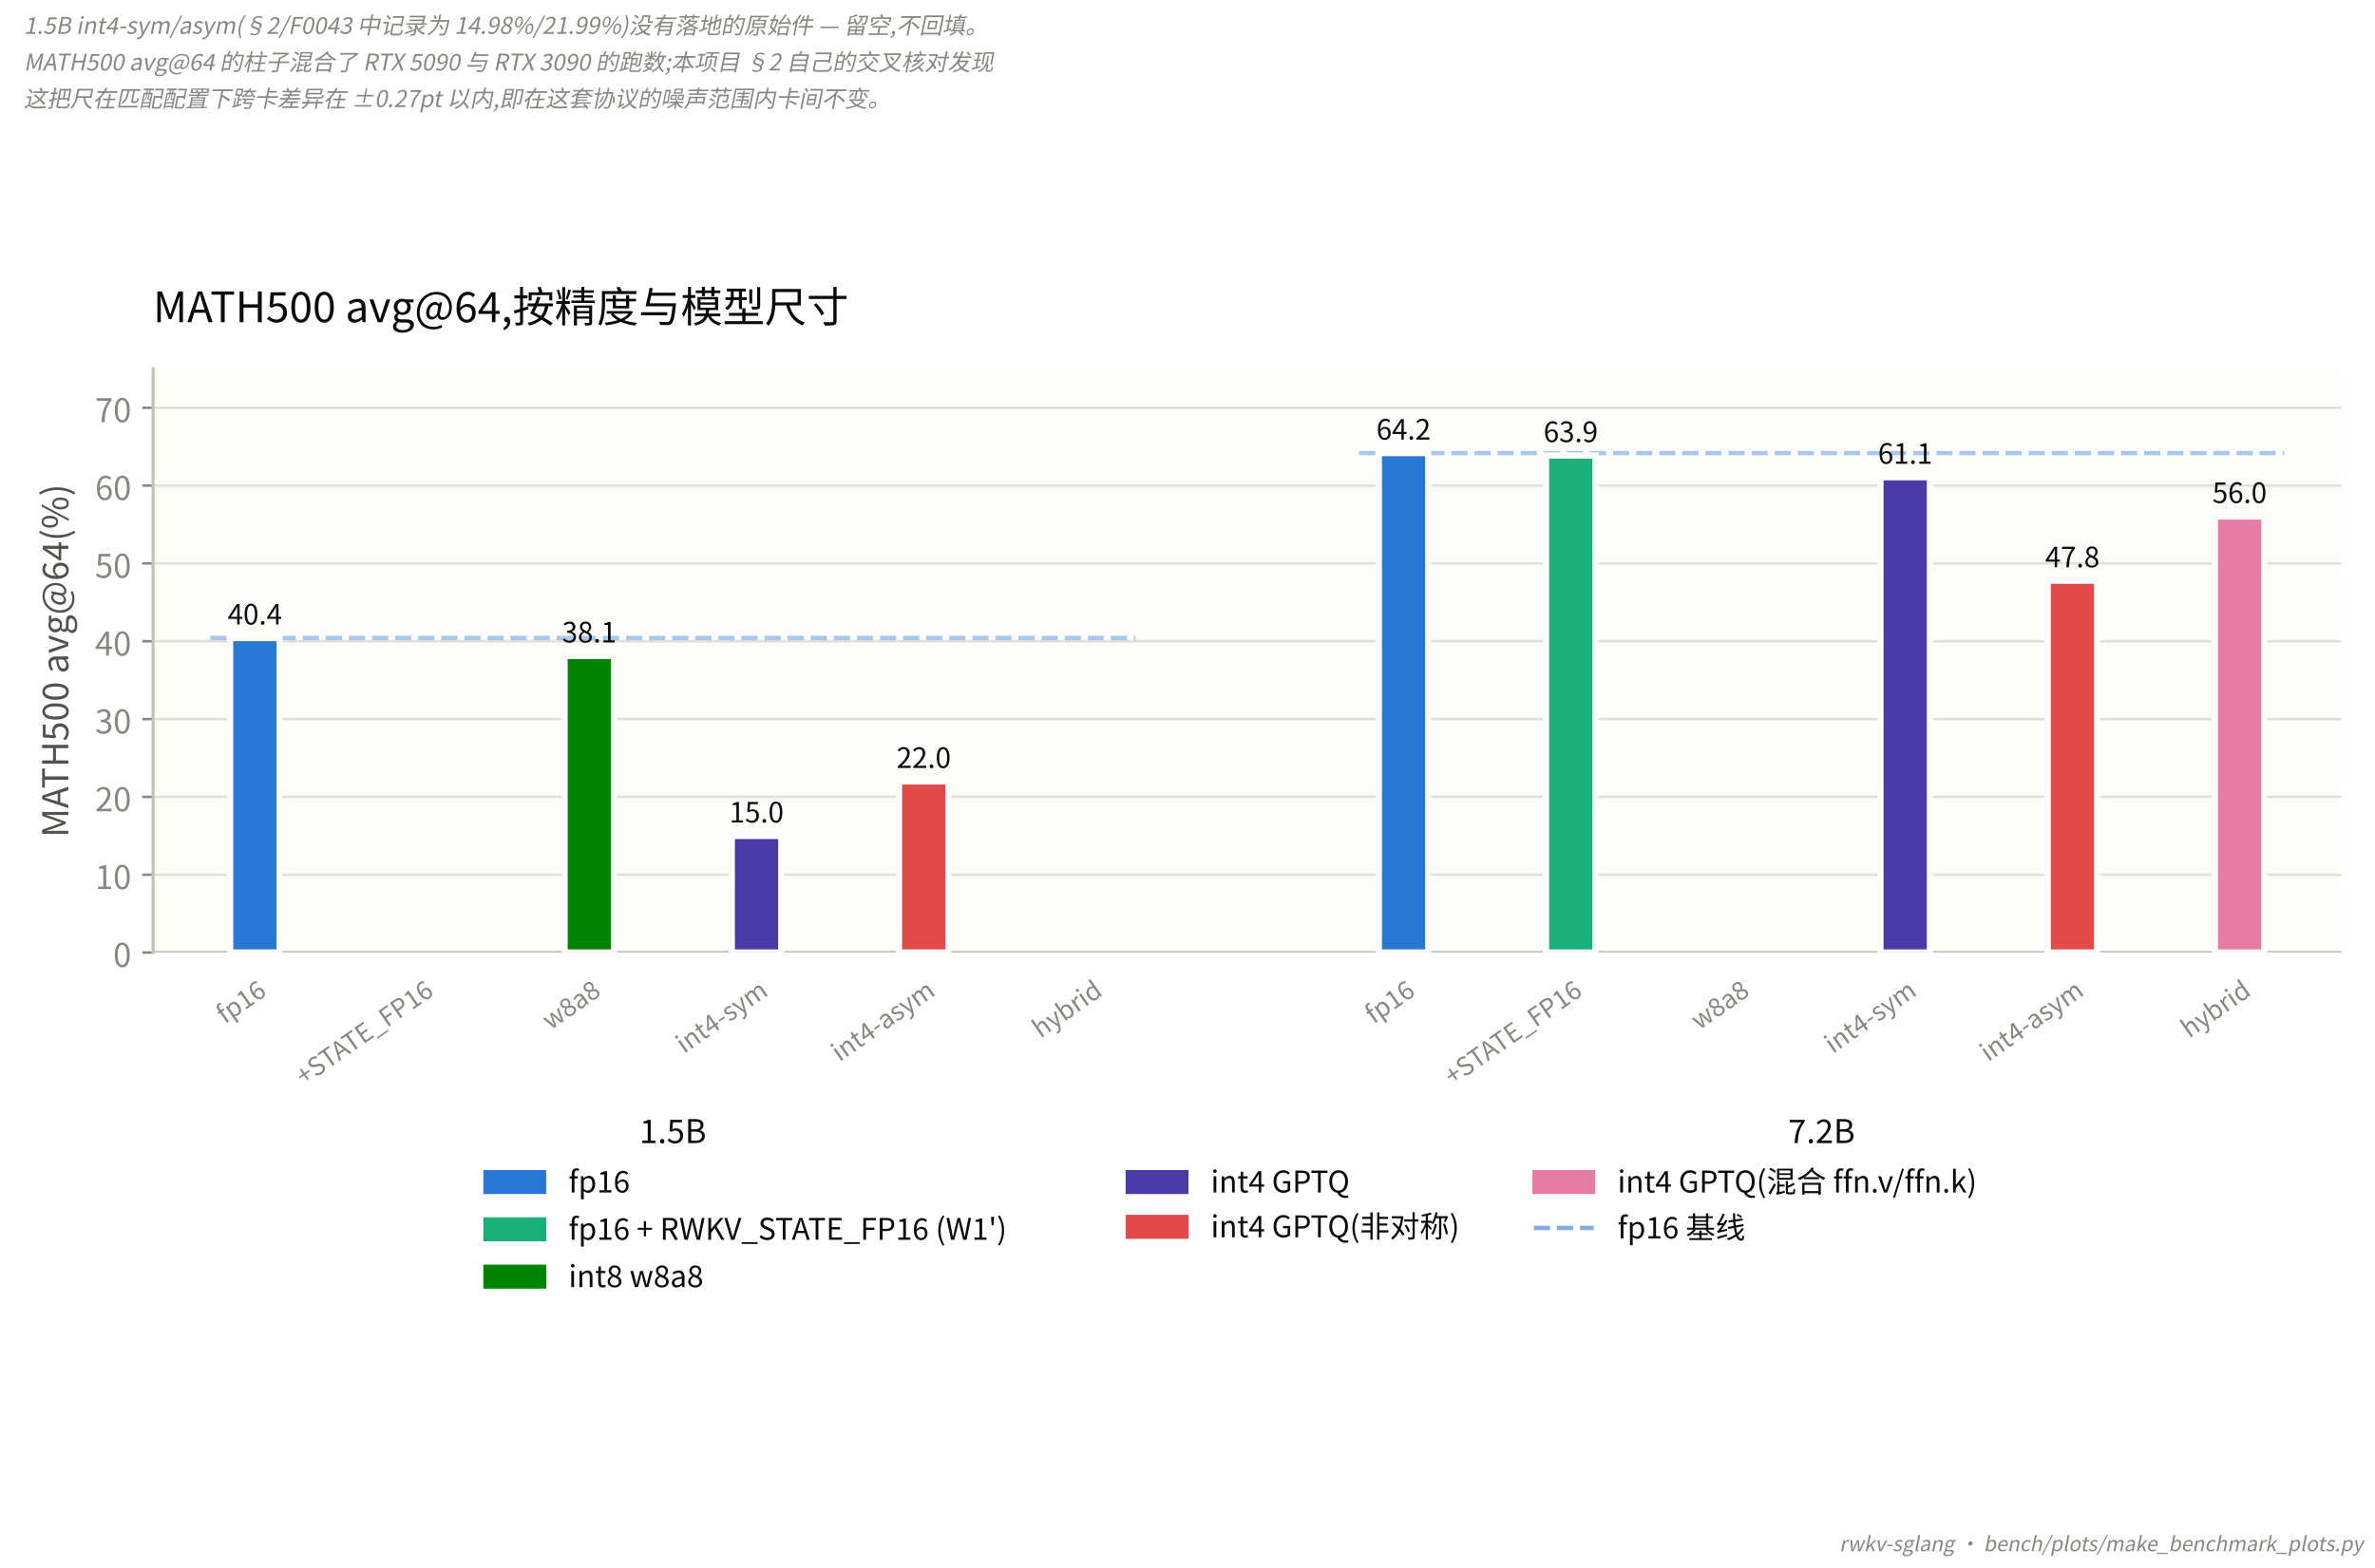
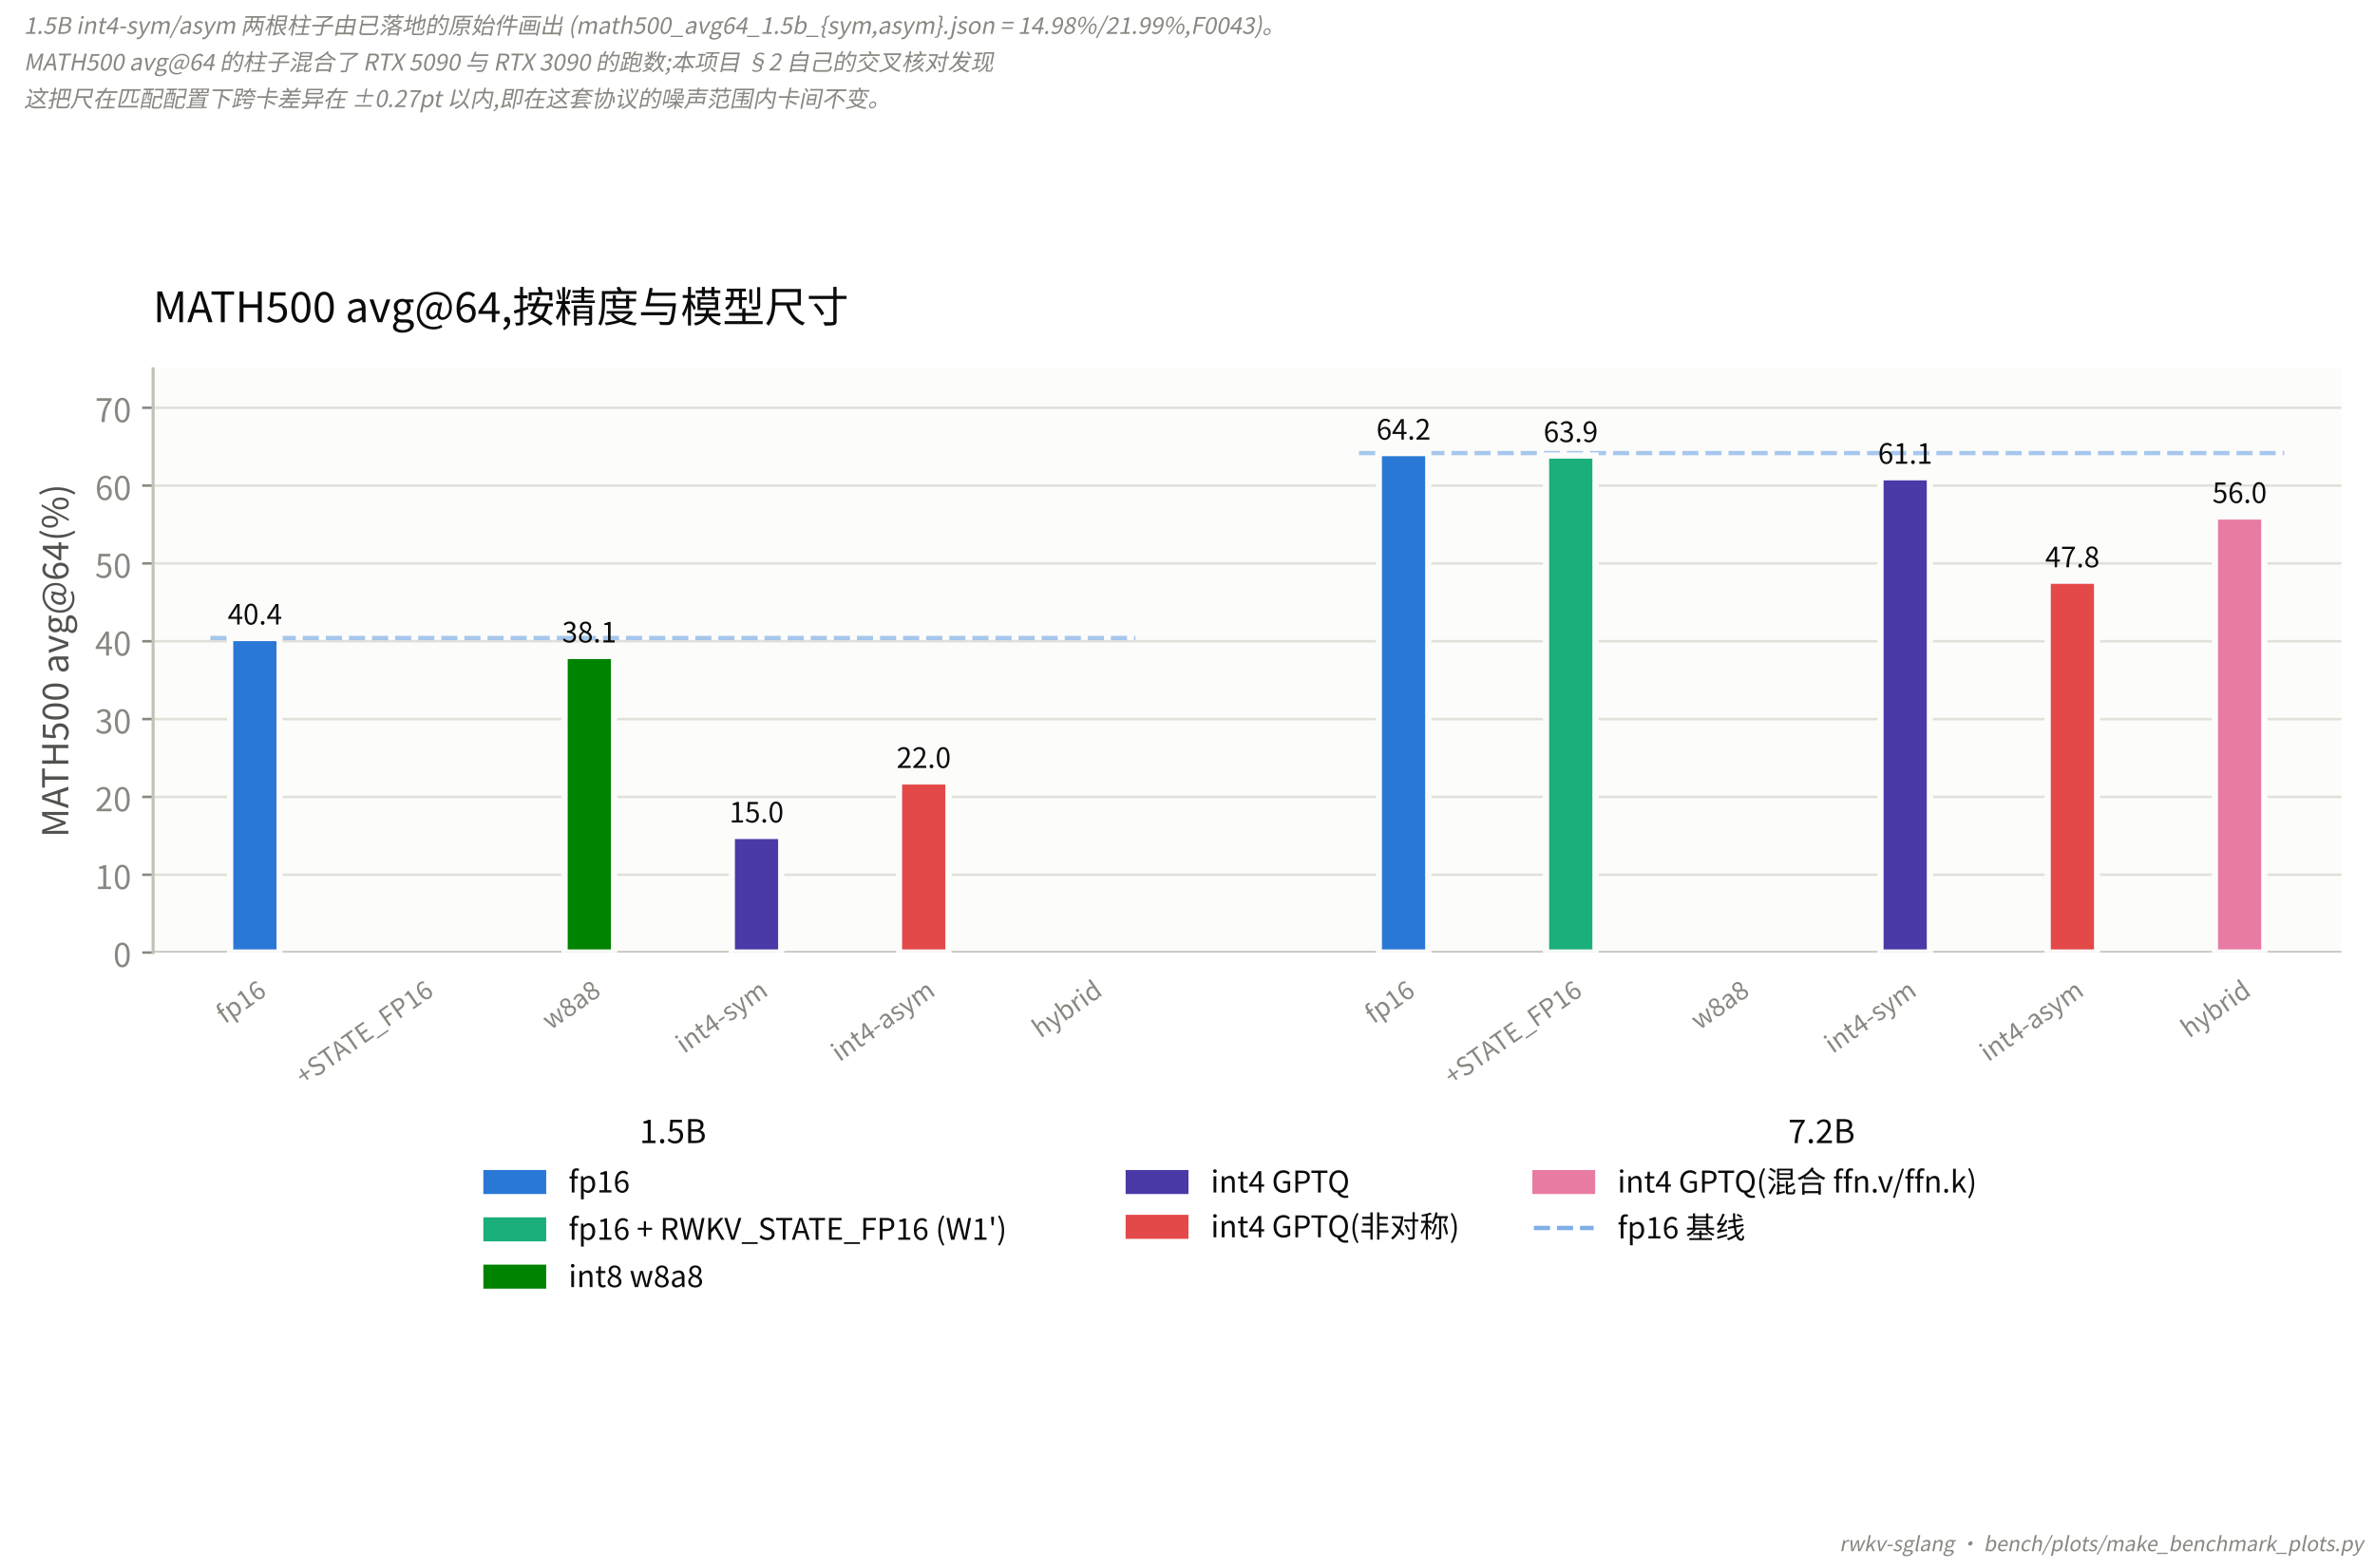
<svg xmlns="http://www.w3.org/2000/svg" xmlns:xlink="http://www.w3.org/1999/xlink" width="763.2pt" height="504pt" viewBox="0 0 763.2 504" version="1.1">
  <defs>
    <style type="text/css">*{stroke-linejoin: round; stroke-linecap: butt}</style>
  </defs>
  <g id="figure_1">
    <g id="patch_1">
      <path d="M 0 504  L 763.2 504  L 763.2 0  L 0 0  z " style="fill: #ffffff" />
    </g>
    <g id="axes_1">
      <g id="patch_2">
        <path d="M 49.2 306.184  L 752.4 306.184  L 752.4 118.567  L 49.2 118.567  z " style="fill: #fcfcfb" />
      </g>
      <g id="matplotlib.axis_1">
        <g id="xtick_1">
          <g id="line2d_1" />
          <g id="text_1">
            <text style="font-size: 10.5px; font-family: 'PingFang SC', 'Noto Sans CJK SC', 'Noto Sans SC', 'Microsoft YaHei', 'Hiragino Sans GB', 'Heiti SC', 'DejaVu Sans', sans-serif; text-anchor: middle; fill: #0b0b0b" x="216.239" y="367.424" transform="rotate(-0 216.2392 367.4239)">1.5B</text>
          </g>
        </g>
        <g id="xtick_2">
          <g id="line2d_2" />
          <g id="text_2">
            <text style="font-size: 10.5px; font-family: 'PingFang SC', 'Noto Sans CJK SC', 'Noto Sans SC', 'Microsoft YaHei', 'Hiragino Sans GB', 'Heiti SC', 'DejaVu Sans', sans-serif; text-anchor: middle; fill: #0b0b0b" x="585.361" y="367.424" transform="rotate(-0 585.3608 367.4239)">7.2B</text>
          </g>
        </g>
      </g>
      <g id="matplotlib.axis_2">
        <g id="ytick_1">
          <g id="line2d_3">
            <path d="M 49.2 306.184  L 752.4 306.184  " clip-path="url(#p8578e3d688)" style="fill: none; stroke: #e1e0d9; stroke-width: 0.8; stroke-linecap: square" />
          </g>
          <g id="line2d_4">
            <defs>
              <path id="m2408b4e9f9" d="M 0 0  L -3.5 0  " style="stroke: #898781; stroke-width: 0.8" />
            </defs>
            <g>
              <use xlink:href="#m2408b4e9f9" x="49.2" y="306.184" style="fill: #898781; stroke: #898781; stroke-width: 0.8" />
            </g>
          </g>
          <g id="text_3">
            <text style="font-size: 10.5px; font-family: 'PingFang SC', 'Noto Sans CJK SC', 'Noto Sans SC', 'Microsoft YaHei', 'Hiragino Sans GB', 'Heiti SC', 'DejaVu Sans', sans-serif; text-anchor: end; fill: #898781" x="42.2" y="310.804" transform="rotate(-0 42.2 310.8039)">0</text>
          </g>
        </g>
        <g id="ytick_2">
          <g id="line2d_5">
            <path d="M 49.2 281.168  L 752.4 281.168  " clip-path="url(#p8578e3d688)" style="fill: none; stroke: #e1e0d9; stroke-width: 0.8; stroke-linecap: square" />
          </g>
          <g id="line2d_6">
            <g>
              <use xlink:href="#m2408b4e9f9" x="49.2" y="281.168" style="fill: #898781; stroke: #898781; stroke-width: 0.8" />
            </g>
          </g>
          <g id="text_4">
            <text style="font-size: 10.5px; font-family: 'PingFang SC', 'Noto Sans CJK SC', 'Noto Sans SC', 'Microsoft YaHei', 'Hiragino Sans GB', 'Heiti SC', 'DejaVu Sans', sans-serif; text-anchor: end; fill: #898781" x="42.2" y="285.788" transform="rotate(-0 42.2 285.7884)">10</text>
          </g>
        </g>
        <g id="ytick_3">
          <g id="line2d_7">
            <path d="M 49.2 256.153  L 752.4 256.153  " clip-path="url(#p8578e3d688)" style="fill: none; stroke: #e1e0d9; stroke-width: 0.8; stroke-linecap: square" />
          </g>
          <g id="line2d_8">
            <g>
              <use xlink:href="#m2408b4e9f9" x="49.2" y="256.153" style="fill: #898781; stroke: #898781; stroke-width: 0.8" />
            </g>
          </g>
          <g id="text_5">
            <text style="font-size: 10.5px; font-family: 'PingFang SC', 'Noto Sans CJK SC', 'Noto Sans SC', 'Microsoft YaHei', 'Hiragino Sans GB', 'Heiti SC', 'DejaVu Sans', sans-serif; text-anchor: end; fill: #898781" x="42.2" y="260.773" transform="rotate(-0 42.2 260.7729)">20</text>
          </g>
        </g>
        <g id="ytick_4">
          <g id="line2d_9">
            <path d="M 49.2 231.137  L 752.4 231.137  " clip-path="url(#p8578e3d688)" style="fill: none; stroke: #e1e0d9; stroke-width: 0.8; stroke-linecap: square" />
          </g>
          <g id="line2d_10">
            <g>
              <use xlink:href="#m2408b4e9f9" x="49.2" y="231.137" style="fill: #898781; stroke: #898781; stroke-width: 0.8" />
            </g>
          </g>
          <g id="text_6">
            <text style="font-size: 10.5px; font-family: 'PingFang SC', 'Noto Sans CJK SC', 'Noto Sans SC', 'Microsoft YaHei', 'Hiragino Sans GB', 'Heiti SC', 'DejaVu Sans', sans-serif; text-anchor: end; fill: #898781" x="42.2" y="235.757" transform="rotate(-0 42.2 235.7573)">30</text>
          </g>
        </g>
        <g id="ytick_5">
          <g id="line2d_11">
            <path d="M 49.2 206.122  L 752.4 206.122  " clip-path="url(#p8578e3d688)" style="fill: none; stroke: #e1e0d9; stroke-width: 0.8; stroke-linecap: square" />
          </g>
          <g id="line2d_12">
            <g>
              <use xlink:href="#m2408b4e9f9" x="49.2" y="206.122" style="fill: #898781; stroke: #898781; stroke-width: 0.8" />
            </g>
          </g>
          <g id="text_7">
            <text style="font-size: 10.5px; font-family: 'PingFang SC', 'Noto Sans CJK SC', 'Noto Sans SC', 'Microsoft YaHei', 'Hiragino Sans GB', 'Heiti SC', 'DejaVu Sans', sans-serif; text-anchor: end; fill: #898781" x="42.2" y="210.742" transform="rotate(-0 42.2 210.7418)">40</text>
          </g>
        </g>
        <g id="ytick_6">
          <g id="line2d_13">
            <path d="M 49.2 181.106  L 752.4 181.106  " clip-path="url(#p8578e3d688)" style="fill: none; stroke: #e1e0d9; stroke-width: 0.8; stroke-linecap: square" />
          </g>
          <g id="line2d_14">
            <g>
              <use xlink:href="#m2408b4e9f9" x="49.2" y="181.106" style="fill: #898781; stroke: #898781; stroke-width: 0.8" />
            </g>
          </g>
          <g id="text_8">
            <text style="font-size: 10.5px; font-family: 'PingFang SC', 'Noto Sans CJK SC', 'Noto Sans SC', 'Microsoft YaHei', 'Hiragino Sans GB', 'Heiti SC', 'DejaVu Sans', sans-serif; text-anchor: end; fill: #898781" x="42.2" y="185.726" transform="rotate(-0 42.2 185.7263)">50</text>
          </g>
        </g>
        <g id="ytick_7">
          <g id="line2d_15">
            <path d="M 49.2 156.091  L 752.4 156.091  " clip-path="url(#p8578e3d688)" style="fill: none; stroke: #e1e0d9; stroke-width: 0.8; stroke-linecap: square" />
          </g>
          <g id="line2d_16">
            <g>
              <use xlink:href="#m2408b4e9f9" x="49.2" y="156.091" style="fill: #898781; stroke: #898781; stroke-width: 0.8" />
            </g>
          </g>
          <g id="text_9">
            <text style="font-size: 10.5px; font-family: 'PingFang SC', 'Noto Sans CJK SC', 'Noto Sans SC', 'Microsoft YaHei', 'Hiragino Sans GB', 'Heiti SC', 'DejaVu Sans', sans-serif; text-anchor: end; fill: #898781" x="42.2" y="160.711" transform="rotate(-0 42.2 160.7108)">60</text>
          </g>
        </g>
        <g id="ytick_8">
          <g id="line2d_17">
            <path d="M 49.2 131.075  L 752.4 131.075  " clip-path="url(#p8578e3d688)" style="fill: none; stroke: #e1e0d9; stroke-width: 0.8; stroke-linecap: square" />
          </g>
          <g id="line2d_18">
            <g>
              <use xlink:href="#m2408b4e9f9" x="49.2" y="131.075" style="fill: #898781; stroke: #898781; stroke-width: 0.8" />
            </g>
          </g>
          <g id="text_10">
            <text style="font-size: 10.5px; font-family: 'PingFang SC', 'Noto Sans CJK SC', 'Noto Sans SC', 'Microsoft YaHei', 'Hiragino Sans GB', 'Heiti SC', 'DejaVu Sans', sans-serif; text-anchor: end; fill: #898781" x="42.2" y="135.695" transform="rotate(-0 42.2 135.6953)">70</text>
          </g>
        </g>
        <g id="text_11">
          <text style="font-size: 11.5px; font-family: 'PingFang SC', 'Noto Sans CJK SC', 'Noto Sans SC', 'Microsoft YaHei', 'Hiragino Sans GB', 'Heiti SC', 'DejaVu Sans', sans-serif; text-anchor: middle; fill: #52514e" x="21.957" y="212.376" transform="rotate(-90 21.95711 212.3757)">MATH500 avg@64(%)</text>
        </g>
      </g>
      <g id="LineCollection_1">
        <path d="M 67.609 205.074  L 364.869 205.074  " clip-path="url(#p8578e3d688)" style="fill: none; stroke-dasharray: 5.18,2.24; stroke-dashoffset: 0; stroke: #2a78d6; stroke-opacity: 0.4; stroke-width: 1.4" />
      </g>
      <g id="LineCollection_2">
        <path d="M 436.731 145.639  L 733.991 145.639  " clip-path="url(#p8578e3d688)" style="fill: none; stroke-dasharray: 5.18,2.24; stroke-dashoffset: 0; stroke: #2a78d6; stroke-opacity: 0.4; stroke-width: 1.4" />
      </g>
      <g id="line2d_19">
        <path d="M 49.2 306.184  L 752.4 306.184  " clip-path="url(#p8578e3d688)" style="fill: none; stroke: #c3c2b7; stroke-linecap: square" />
      </g>
      <g id="patch_3">
        <path d="M 49.2 306.184  L 49.2 118.567  " style="fill: none; stroke: #c3c2b7; stroke-linejoin: miter; stroke-linecap: square" />
      </g>
      <g id="patch_4">
        <path d="M 73.964 306.184  L 89.85 306.184  L 89.85 205.074  L 73.964 205.074  z " clip-path="url(#p8578e3d688)" style="fill: #2a78d6; stroke: #fcfcfb; stroke-width: 2; stroke-linejoin: miter" />
      </g>
      <g id="text_12">
        <text style="font-size: 9px; font-family: 'PingFang SC', 'Noto Sans CJK SC', 'Noto Sans SC', 'Microsoft YaHei', 'Hiragino Sans GB', 'Heiti SC', 'DejaVu Sans', sans-serif; text-anchor: middle; fill: #0b0b0b" x="81.907" y="200.742" transform="rotate(-0 81.90698 200.7423)">40.4</text>
      </g>
      <g id="patch_5">
        <path d="M 443.085 306.184  L 458.972 306.184  L 458.972 145.639  L 443.085 145.639  z " clip-path="url(#p8578e3d688)" style="fill: #2a78d6; stroke: #fcfcfb; stroke-width: 2; stroke-linejoin: miter" />
      </g>
      <g id="text_13">
        <text style="font-size: 9px; font-family: 'PingFang SC', 'Noto Sans CJK SC', 'Noto Sans SC', 'Microsoft YaHei', 'Hiragino Sans GB', 'Heiti SC', 'DejaVu Sans', sans-serif; text-anchor: middle; fill: #0b0b0b" x="451.029" y="141.307" transform="rotate(-0 451.0286 141.307)">64.2</text>
      </g>
      <g id="patch_6">
        <path d="M 496.818 306.184  L 512.705 306.184  L 512.705 146.429  L 496.818 146.429  z " clip-path="url(#p8578e3d688)" style="fill: #1baf7a; stroke: #fcfcfb; stroke-width: 2; stroke-linejoin: miter" />
      </g>
      <g id="text_14">
        <text style="font-size: 9px; font-family: 'PingFang SC', 'Noto Sans CJK SC', 'Noto Sans SC', 'Microsoft YaHei', 'Hiragino Sans GB', 'Heiti SC', 'DejaVu Sans', sans-serif; text-anchor: middle; fill: #0b0b0b" x="504.761" y="142.097" transform="rotate(-0 504.7615 142.0965)">63.9</text>
      </g>
      <g id="patch_7">
        <path d="M 181.43 306.184  L 197.316 306.184  L 197.316 210.836  L 181.43 210.836  z " clip-path="url(#p8578e3d688)" style="fill: #008300; stroke: #fcfcfb; stroke-width: 2; stroke-linejoin: miter" />
      </g>
      <g id="text_15">
        <text style="font-size: 9px; font-family: 'PingFang SC', 'Noto Sans CJK SC', 'Noto Sans SC', 'Microsoft YaHei', 'Hiragino Sans GB', 'Heiti SC', 'DejaVu Sans', sans-serif; text-anchor: middle; fill: #0b0b0b" x="189.373" y="206.504" transform="rotate(-0 189.3728 206.5037)">38.1</text>
      </g>
      <g id="patch_8">
        <path d="M 235.163 306.184  L 251.049 306.184  L 251.049 268.708  L 235.163 268.708  z " clip-path="url(#p8578e3d688)" style="fill: #4a3aa7; stroke: #fcfcfb; stroke-width: 2; stroke-linejoin: miter" />
      </g>
      <g id="text_16">
        <text style="font-size: 9px; font-family: 'PingFang SC', 'Noto Sans CJK SC', 'Noto Sans SC', 'Microsoft YaHei', 'Hiragino Sans GB', 'Heiti SC', 'DejaVu Sans', sans-serif; text-anchor: middle; fill: #0b0b0b" x="243.106" y="264.376" transform="rotate(-0 243.1056 264.3755)">15.0</text>
      </g>
      <g id="patch_9">
        <path d="M 604.284 306.184  L 620.17 306.184  L 620.17 153.402  L 604.284 153.402  z " clip-path="url(#p8578e3d688)" style="fill: #4a3aa7; stroke: #fcfcfb; stroke-width: 2; stroke-linejoin: miter" />
      </g>
      <g id="text_17">
        <text style="font-size: 9px; font-family: 'PingFang SC', 'Noto Sans CJK SC', 'Noto Sans SC', 'Microsoft YaHei', 'Hiragino Sans GB', 'Heiti SC', 'DejaVu Sans', sans-serif; text-anchor: middle; fill: #0b0b0b" x="612.227" y="149.07" transform="rotate(-0 612.2272 149.0696)">61.1</text>
      </g>
      <g id="patch_10">
        <path d="M 288.895 306.184  L 304.782 306.184  L 304.782 251.181  L 288.895 251.181  z " clip-path="url(#p8578e3d688)" style="fill: #e34948; stroke: #fcfcfb; stroke-width: 2; stroke-linejoin: miter" />
      </g>
      <g id="text_18">
        <text style="font-size: 9px; font-family: 'PingFang SC', 'Noto Sans CJK SC', 'Noto Sans SC', 'Microsoft YaHei', 'Hiragino Sans GB', 'Heiti SC', 'DejaVu Sans', sans-serif; text-anchor: middle; fill: #0b0b0b" x="296.839" y="246.849" transform="rotate(-0 296.8385 246.849)">22.0</text>
      </g>
      <g id="patch_11">
        <path d="M 658.017 306.184  L 673.903 306.184  L 673.903 186.672  L 658.017 186.672  z " clip-path="url(#p8578e3d688)" style="fill: #e34948; stroke: #fcfcfb; stroke-width: 2; stroke-linejoin: miter" />
      </g>
      <g id="text_19">
        <text style="font-size: 9px; font-family: 'PingFang SC', 'Noto Sans CJK SC', 'Noto Sans SC', 'Microsoft YaHei', 'Hiragino Sans GB', 'Heiti SC', 'DejaVu Sans', sans-serif; text-anchor: middle; fill: #0b0b0b" x="665.96" y="182.34" transform="rotate(-0 665.9601 182.3402)">47.8</text>
      </g>
      <g id="patch_12">
        <path d="M 711.75 306.184  L 727.636 306.184  L 727.636 166.011  L 711.75 166.011  z " clip-path="url(#p8578e3d688)" style="fill: #e87ba4; stroke: #fcfcfb; stroke-width: 2; stroke-linejoin: miter" />
      </g>
      <g id="text_20">
        <text style="font-size: 9px; font-family: 'PingFang SC', 'Noto Sans CJK SC', 'Noto Sans SC', 'Microsoft YaHei', 'Hiragino Sans GB', 'Heiti SC', 'DejaVu Sans', sans-serif; text-anchor: middle; fill: #0b0b0b" x="719.693" y="161.679" transform="rotate(-0 719.693 161.679)">56.0</text>
      </g>
      <g id="text_21">
        <text style="font-size: 8.2px; font-family: 'PingFang SC', 'Noto Sans CJK SC', 'Noto Sans SC', 'Microsoft YaHei', 'Hiragino Sans GB', 'Heiti SC', 'DejaVu Sans', sans-serif; text-anchor: end; fill: #898781" x="86.046" y="319.6" transform="rotate(-35 86.0459 319.5996)">fp16</text>
      </g>
      <g id="text_22">
        <text style="font-size: 8.2px; font-family: 'PingFang SC', 'Noto Sans CJK SC', 'Noto Sans SC', 'Microsoft YaHei', 'Hiragino Sans GB', 'Heiti SC', 'DejaVu Sans', sans-serif; text-anchor: end; fill: #898781" x="455.167" y="319.6" transform="rotate(-35 455.1675 319.5996)">fp16</text>
      </g>
      <g id="text_23">
        <text style="font-size: 8.2px; font-family: 'PingFang SC', 'Noto Sans CJK SC', 'Noto Sans SC', 'Microsoft YaHei', 'Hiragino Sans GB', 'Heiti SC', 'DejaVu Sans', sans-serif; text-anchor: end; fill: #898781" x="139.779" y="319.6" transform="rotate(-35 139.7788 319.5996)">+STATE_FP16</text>
      </g>
      <g id="text_24">
        <text style="font-size: 8.2px; font-family: 'PingFang SC', 'Noto Sans CJK SC', 'Noto Sans SC', 'Microsoft YaHei', 'Hiragino Sans GB', 'Heiti SC', 'DejaVu Sans', sans-serif; text-anchor: end; fill: #898781" x="508.9" y="319.6" transform="rotate(-35 508.9004 319.5996)">+STATE_FP16</text>
      </g>
      <g id="text_25">
        <text style="font-size: 8.2px; font-family: 'PingFang SC', 'Noto Sans CJK SC', 'Noto Sans SC', 'Microsoft YaHei', 'Hiragino Sans GB', 'Heiti SC', 'DejaVu Sans', sans-serif; text-anchor: end; fill: #898781" x="193.512" y="319.6" transform="rotate(-35 193.5117 319.5996)">w8a8</text>
      </g>
      <g id="text_26">
        <text style="font-size: 8.2px; font-family: 'PingFang SC', 'Noto Sans CJK SC', 'Noto Sans SC', 'Microsoft YaHei', 'Hiragino Sans GB', 'Heiti SC', 'DejaVu Sans', sans-serif; text-anchor: end; fill: #898781" x="562.633" y="319.6" transform="rotate(-35 562.6333 319.5996)">w8a8</text>
      </g>
      <g id="text_27">
        <text style="font-size: 8.2px; font-family: 'PingFang SC', 'Noto Sans CJK SC', 'Noto Sans SC', 'Microsoft YaHei', 'Hiragino Sans GB', 'Heiti SC', 'DejaVu Sans', sans-serif; text-anchor: end; fill: #898781" x="247.245" y="319.6" transform="rotate(-35 247.2446 319.5996)">int4-sym</text>
      </g>
      <g id="text_28">
        <text style="font-size: 8.2px; font-family: 'PingFang SC', 'Noto Sans CJK SC', 'Noto Sans SC', 'Microsoft YaHei', 'Hiragino Sans GB', 'Heiti SC', 'DejaVu Sans', sans-serif; text-anchor: end; fill: #898781" x="616.366" y="319.6" transform="rotate(-35 616.3662 319.5996)">int4-sym</text>
      </g>
      <g id="text_29">
        <text style="font-size: 8.2px; font-family: 'PingFang SC', 'Noto Sans CJK SC', 'Noto Sans SC', 'Microsoft YaHei', 'Hiragino Sans GB', 'Heiti SC', 'DejaVu Sans', sans-serif; text-anchor: end; fill: #898781" x="300.977" y="319.6" transform="rotate(-35 300.9775 319.5996)">int4-asym</text>
      </g>
      <g id="text_30">
        <text style="font-size: 8.2px; font-family: 'PingFang SC', 'Noto Sans CJK SC', 'Noto Sans SC', 'Microsoft YaHei', 'Hiragino Sans GB', 'Heiti SC', 'DejaVu Sans', sans-serif; text-anchor: end; fill: #898781" x="670.099" y="319.6" transform="rotate(-35 670.0991 319.5996)">int4-asym</text>
      </g>
      <g id="text_31">
        <text style="font-size: 8.2px; font-family: 'PingFang SC', 'Noto Sans CJK SC', 'Noto Sans SC', 'Microsoft YaHei', 'Hiragino Sans GB', 'Heiti SC', 'DejaVu Sans', sans-serif; text-anchor: end; fill: #898781" x="354.71" y="319.6" transform="rotate(-35 354.7104 319.5996)">hybrid</text>
      </g>
      <g id="text_32">
        <text style="font-size: 8.2px; font-family: 'PingFang SC', 'Noto Sans CJK SC', 'Noto Sans SC', 'Microsoft YaHei', 'Hiragino Sans GB', 'Heiti SC', 'DejaVu Sans', sans-serif; text-anchor: end; fill: #898781" x="723.832" y="319.6" transform="rotate(-35 723.832 319.5996)">hybrid</text>
      </g>
      <g id="text_33">
        <text style="font-size: 13.5px; font-family: 'PingFang SC', 'Noto Sans CJK SC', 'Noto Sans SC', 'Microsoft YaHei', 'Hiragino Sans GB', 'Heiti SC', 'DejaVu Sans', sans-serif; text-anchor: start; fill: #0b0b0b" x="49.2" y="103.567" transform="rotate(-0 49.2 103.5675)">MATH500 avg@64,按精度与模型尺寸</text>
      </g>
      <g id="legend_1">
        <g id="patch_13">
          <path d="M 155.823 383.309  L 175.023 383.309  L 175.023 376.589  L 155.823 376.589  z " style="fill: #2a78d6; stroke: #2a78d6; stroke-linejoin: miter" />
        </g>
        <g id="text_34">
          <text style="font-size: 9.6px; font-family: 'PingFang SC', 'Noto Sans CJK SC', 'Noto Sans SC', 'Microsoft YaHei', 'Hiragino Sans GB', 'Heiti SC', 'DejaVu Sans', sans-serif; text-anchor: start; fill: #0b0b0b" x="182.703" y="383.309" transform="rotate(-0 182.703 383.3091)">fp16</text>
        </g>
        <g id="patch_14">
          <path d="M 155.823 398.516  L 175.023 398.516  L 175.023 391.796  L 155.823 391.796  z " style="fill: #1baf7a; stroke: #1baf7a; stroke-linejoin: miter" />
        </g>
        <g id="text_35">
          <text style="font-size: 9.6px; font-family: 'PingFang SC', 'Noto Sans CJK SC', 'Noto Sans SC', 'Microsoft YaHei', 'Hiragino Sans GB', 'Heiti SC', 'DejaVu Sans', sans-serif; text-anchor: start; fill: #0b0b0b" x="182.703" y="398.516" transform="rotate(-0 182.703 398.5161)">fp16 + RWKV_STATE_FP16 (W1')</text>
        </g>
        <g id="patch_15">
          <path d="M 155.823 413.723  L 175.023 413.723  L 175.023 407.003  L 155.823 407.003  z " style="fill: #008300; stroke: #008300; stroke-linejoin: miter" />
        </g>
        <g id="text_36">
          <text style="font-size: 9.6px; font-family: 'PingFang SC', 'Noto Sans CJK SC', 'Noto Sans SC', 'Microsoft YaHei', 'Hiragino Sans GB', 'Heiti SC', 'DejaVu Sans', sans-serif; text-anchor: start; fill: #0b0b0b" x="182.703" y="413.723" transform="rotate(-0 182.703 413.7231)">int8 w8a8</text>
        </g>
        <g id="patch_16">
          <path d="M 362.212 383.309  L 381.413 383.309  L 381.413 376.589  L 362.212 376.589  z " style="fill: #4a3aa7; stroke: #4a3aa7; stroke-linejoin: miter" />
        </g>
        <g id="text_37">
          <text style="font-size: 9.6px; font-family: 'PingFang SC', 'Noto Sans CJK SC', 'Noto Sans SC', 'Microsoft YaHei', 'Hiragino Sans GB', 'Heiti SC', 'DejaVu Sans', sans-serif; text-anchor: start; fill: #0b0b0b" x="389.092" y="383.309" transform="rotate(-0 389.0925 383.3091)">int4 GPTQ</text>
        </g>
        <g id="patch_17">
          <path d="M 362.212 397.709  L 381.413 397.709  L 381.413 390.989  L 362.212 390.989  z " style="fill: #e34948; stroke: #e34948; stroke-linejoin: miter" />
        </g>
        <g id="text_38">
          <text style="font-size: 9.6px; font-family: 'PingFang SC', 'Noto Sans CJK SC', 'Noto Sans SC', 'Microsoft YaHei', 'Hiragino Sans GB', 'Heiti SC', 'DejaVu Sans', sans-serif; text-anchor: start; fill: #0b0b0b" x="389.092" y="397.709" transform="rotate(-0 389.0925 397.7091)">int4 GPTQ(非对称)</text>
        </g>
        <g id="patch_18">
          <path d="M 492.906 383.309  L 512.106 383.309  L 512.106 376.589  L 492.906 376.589  z " style="fill: #e87ba4; stroke: #e87ba4; stroke-linejoin: miter" />
        </g>
        <g id="text_39">
          <text style="font-size: 9.6px; font-family: 'PingFang SC', 'Noto Sans CJK SC', 'Noto Sans SC', 'Microsoft YaHei', 'Hiragino Sans GB', 'Heiti SC', 'DejaVu Sans', sans-serif; text-anchor: start; fill: #0b0b0b" x="519.786" y="383.309" transform="rotate(-0 519.786 383.3091)">int4 GPTQ(混合 ffn.v/ffn.k)</text>
        </g>
        <g id="line2d_20">
          <path d="M 492.906 394.724  L 502.506 394.724  L 512.106 394.724  " style="fill: none; stroke-dasharray: 5.18,2.24; stroke-dashoffset: 0; stroke: #2a78d6; stroke-opacity: 0.6; stroke-width: 1.4" />
        </g>
        <g id="text_40">
          <text style="font-size: 9.6px; font-family: 'PingFang SC', 'Noto Sans CJK SC', 'Noto Sans SC', 'Microsoft YaHei', 'Hiragino Sans GB', 'Heiti SC', 'DejaVu Sans', sans-serif; text-anchor: start; fill: #0b0b0b" x="519.786" y="398.084" transform="rotate(-0 519.786 398.0841)">fp16 基线</text>
        </g>
      </g>
    </g>
    <g id="text_41">
-       <text style="font-style: italic; font-size: 7.4px; font-family: 'PingFang SC', 'Noto Sans CJK SC', 'Noto Sans SC', 'Microsoft YaHei', 'Hiragino Sans GB', 'Heiti SC', 'DejaVu Sans', sans-serif; fill: #898781" transform="translate(7.632 10.882)">1.5B int4-sym/asym(§2/F0043 中记录为 14.98%/21.99%)没有落地的原始件 — 留空,不回填。</text>
+       <text style="font-style: italic; font-size: 7.4px; font-family: 'PingFang SC', 'Noto Sans CJK SC', 'Noto Sans SC', 'Microsoft YaHei', 'Hiragino Sans GB', 'Heiti SC', 'DejaVu Sans', sans-serif; fill: #898781" transform="translate(7.632 10.882)">1.5B int4-sym/asym 两根柱子由已落地的原始件画出 (math500_avg64_1.5b_{sym,asym}.json = 14.98%/21.99%,F0043)。</text>
      <text style="font-style: italic; font-size: 7.4px; font-family: 'PingFang SC', 'Noto Sans CJK SC', 'Noto Sans SC', 'Microsoft YaHei', 'Hiragino Sans GB', 'Heiti SC', 'DejaVu Sans', sans-serif; fill: #898781" transform="translate(7.632 22.65494)">MATH500 avg@64 的柱子混合了 RTX 5090 与 RTX 3090 的跑数;本项目 §2 自己的交叉核对发现</text>
      <text style="font-style: italic; font-size: 7.4px; font-family: 'PingFang SC', 'Noto Sans CJK SC', 'Noto Sans SC', 'Microsoft YaHei', 'Hiragino Sans GB', 'Heiti SC', 'DejaVu Sans', sans-serif; fill: #898781" transform="translate(7.632 34.414)">这把尺在匹配配置下跨卡差异在 ±0.27pt 以内,即在这套协议的噪声范围内卡间不变。</text>
    </g>
    <g id="text_42">
      <text style="font-style: italic; font-size: 6.5px; font-family: 'PingFang SC', 'Noto Sans CJK SC', 'Noto Sans SC', 'Microsoft YaHei', 'Hiragino Sans GB', 'Heiti SC', 'DejaVu Sans', sans-serif; text-anchor: end; fill: #898781" x="759.384" y="498.597" transform="rotate(-0 759.384 498.5969)">rwkv-sglang · bench/plots/make_benchmark_plots.py</text>
    </g>
  </g>
  <defs>
    <clipPath id="p8578e3d688">
      <rect x="49.2" y="118.567" width="703.2" height="187.616" />
    </clipPath>
  </defs>
</svg>
